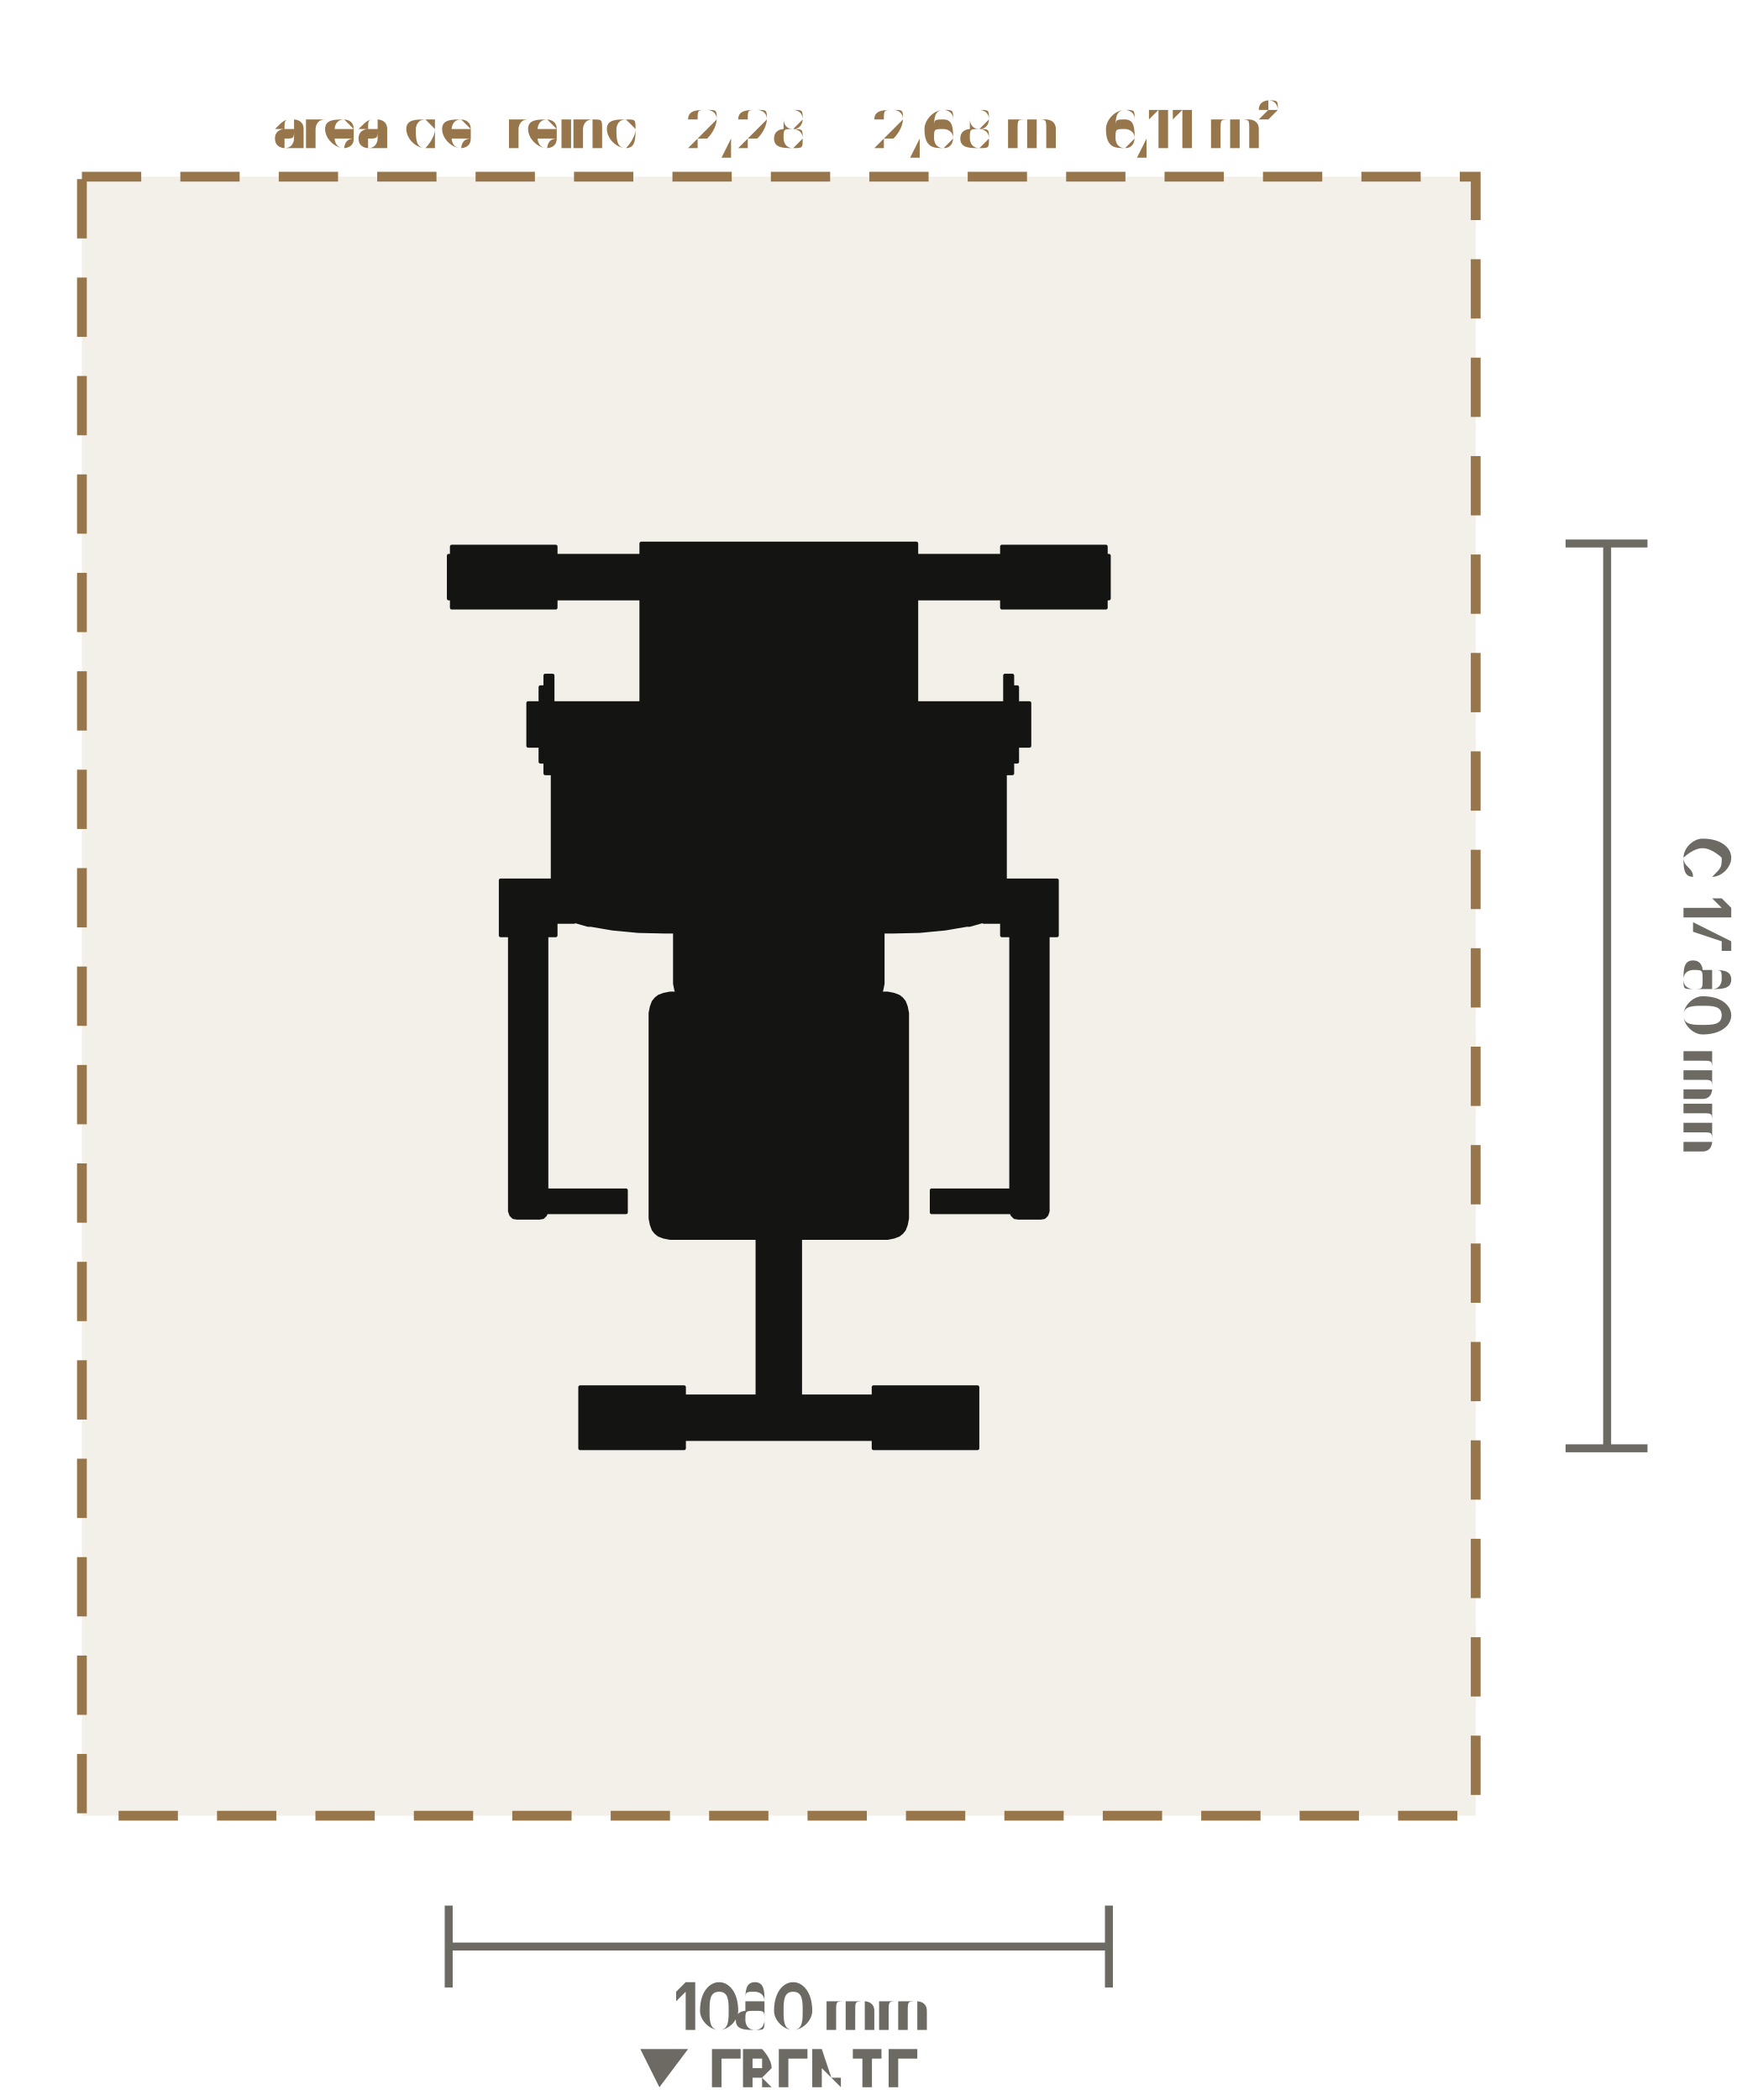
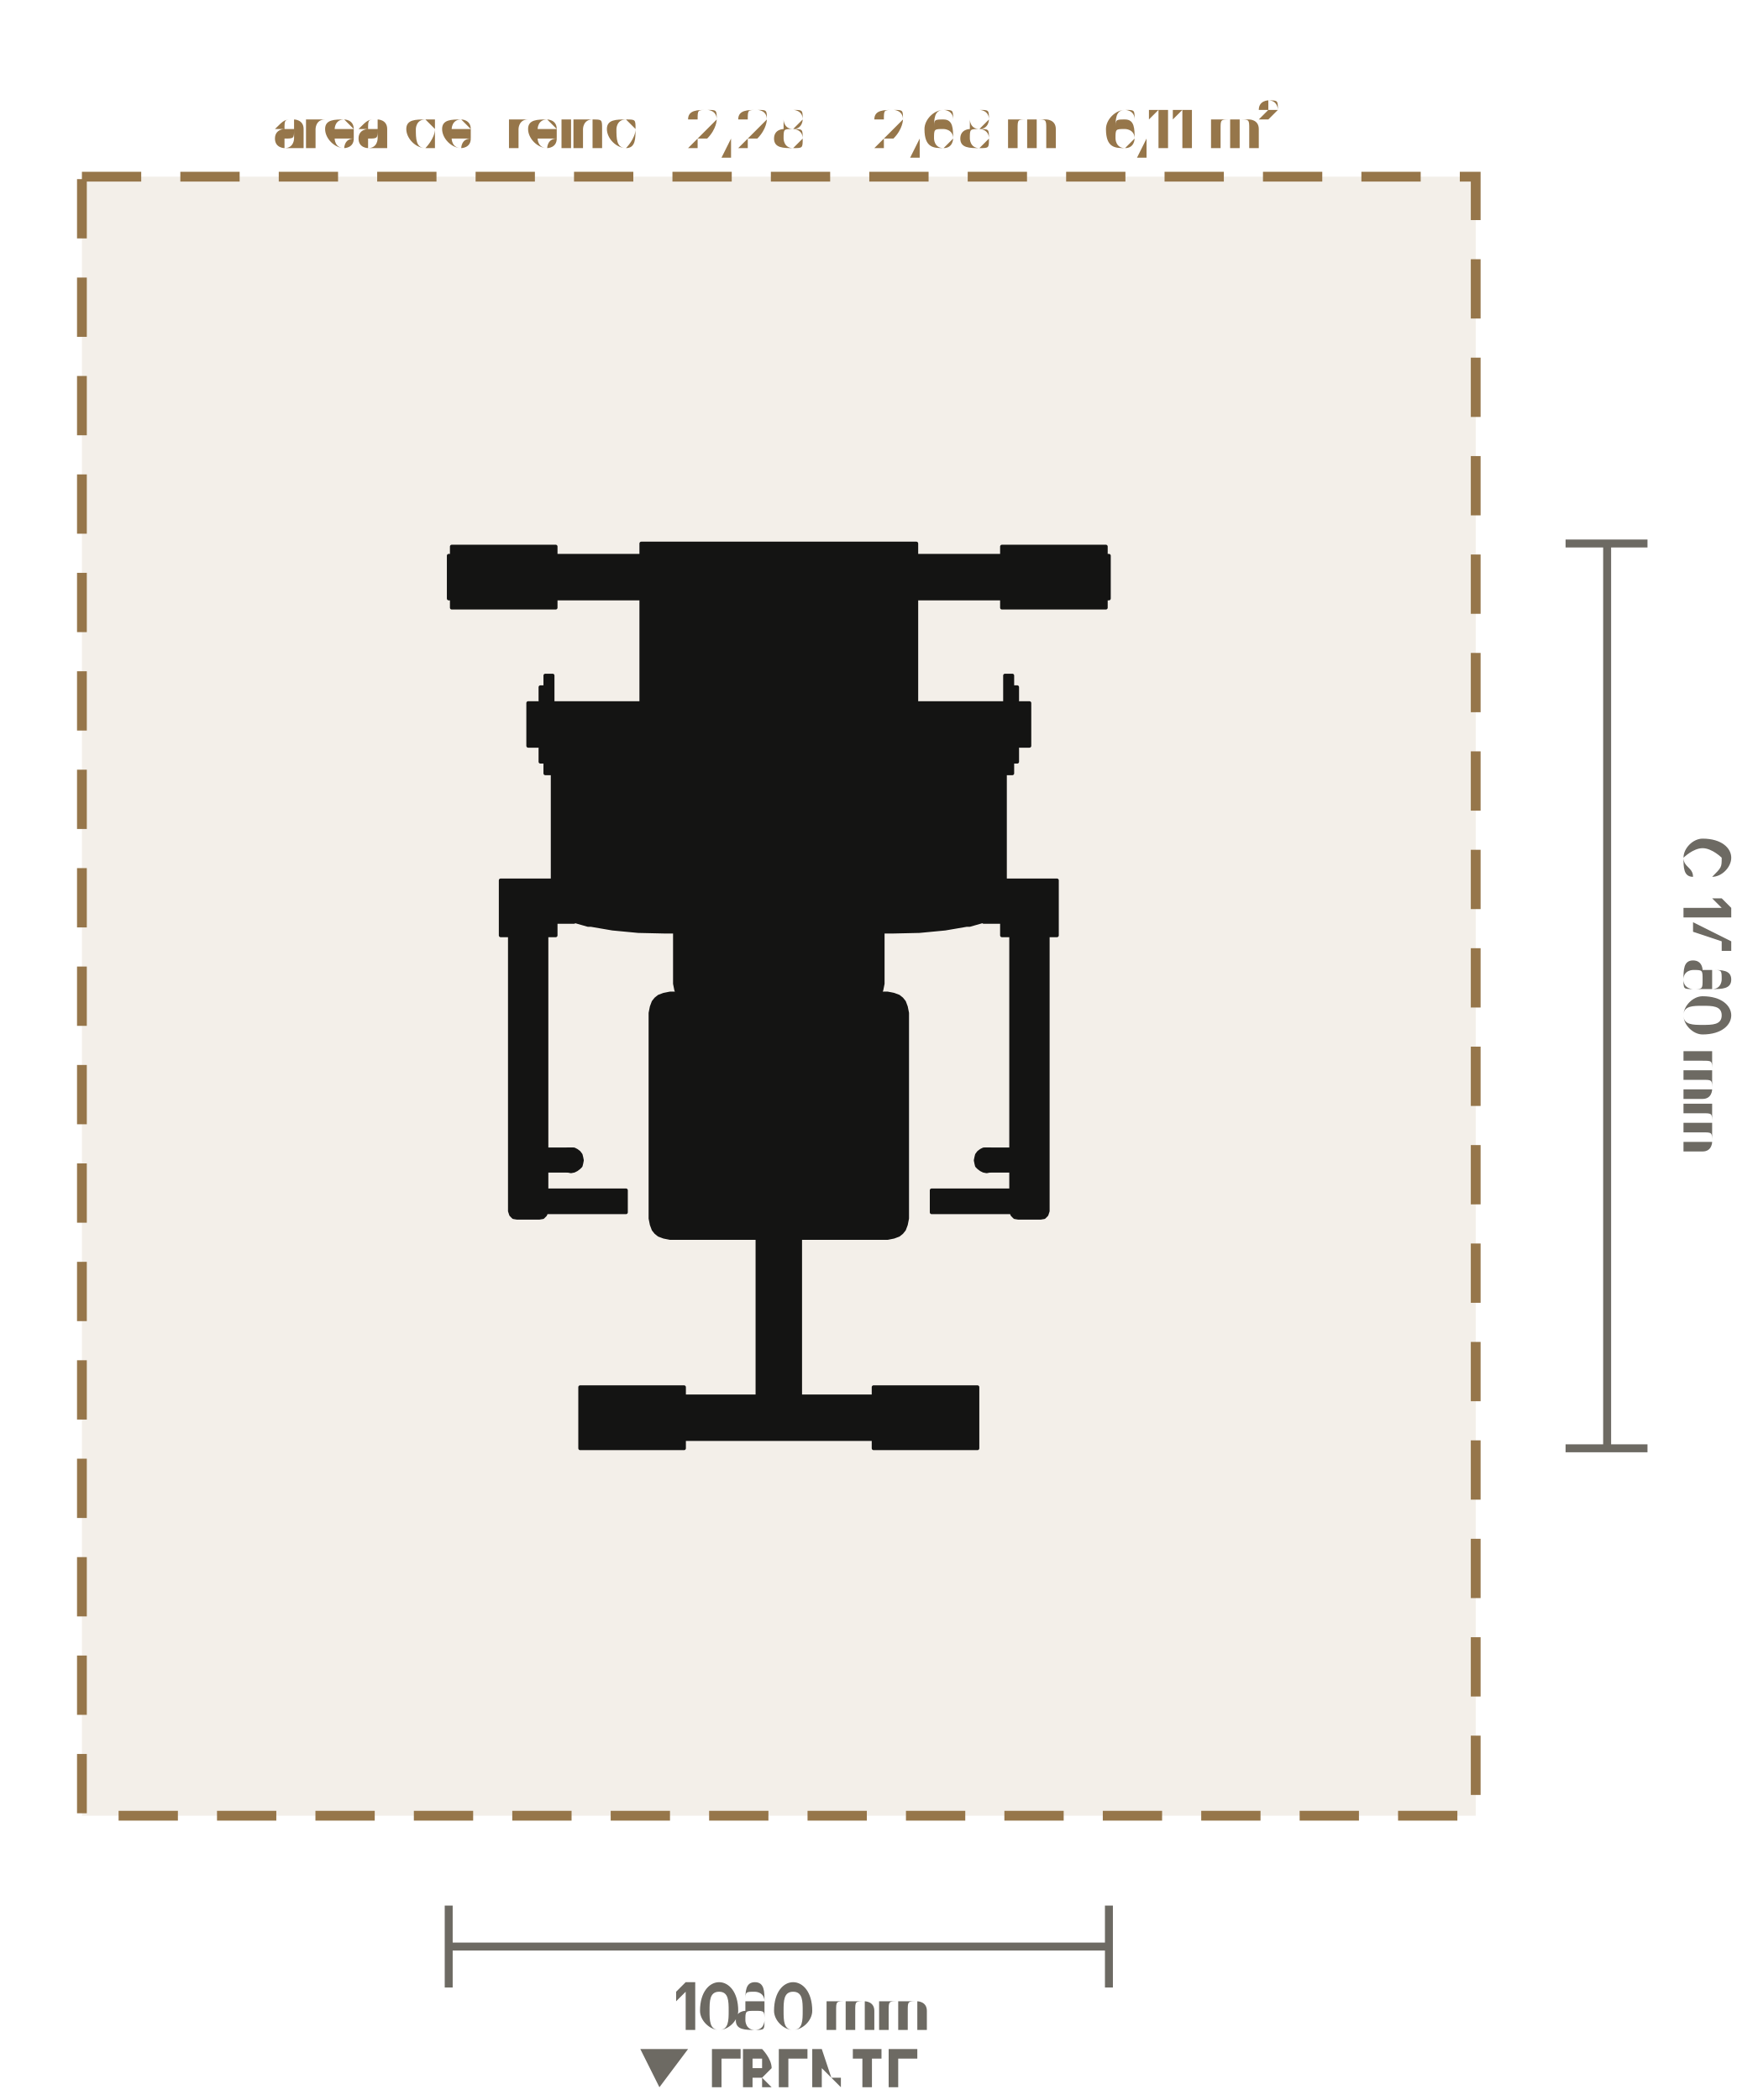
<svg xmlns="http://www.w3.org/2000/svg" viewBox="-1.274 -1.629 2.841 3.435" role="img" aria-label="Planta do Supino Vertical (LD-B008): 1080 × 1481 mm, com 60 cm de área de treino em volta" data-equipment="LD-B008" data-unit="m">
  <rect class="eq-zone" x="-1.14" y="-1.34" width="2.28" height="2.681" style="fill:#96764a;fill-opacity:.12;stroke:#96764a;stroke-width:0.016;stroke-dasharray:0.097 0.064" />
  <text class="eq-zone-label" x="0" y="-1.389" style="font-family:Barlow,Inter,Arial,sans-serif;font-size:0.092px;fill:#96764a;text-anchor:middle">área de treino · 2,28 × 2,68 m · 6,11 m²</text>
  <g class="eq-parts">
    <polygon class="eq-part" points="-0.54,-0.72 0.54,-0.72 0.54,-0.65 -0.54,-0.65" style="fill:#141413;stroke:#141413;stroke-width:0.006;stroke-linejoin:round" />
    <polygon class="eq-part" points="-0.035,-0.685 0.035,-0.685 0.035,0.69 -0.035,0.69" style="fill:#141413;stroke:#141413;stroke-width:0.006;stroke-linejoin:round" />
    <polygon class="eq-part" points="-0.3,0.655 0.3,0.655 0.3,0.725 -0.3,0.725" style="fill:#141413;stroke:#141413;stroke-width:0.006;stroke-linejoin:round" />
    <polygon class="eq-part" points="-0.535,-0.735 -0.365,-0.735 -0.365,-0.635 -0.535,-0.635" style="fill:#141413;stroke:#141413;stroke-width:0.006;stroke-linejoin:round" />
    <polygon class="eq-part" points="-0.325,0.64 -0.155,0.64 -0.155,0.74 -0.325,0.74" style="fill:#141413;stroke:#141413;stroke-width:0.006;stroke-linejoin:round" />
    <polygon class="eq-part" points="0.365,-0.735 0.535,-0.735 0.535,-0.635 0.365,-0.635" style="fill:#141413;stroke:#141413;stroke-width:0.006;stroke-linejoin:round" />
    <polygon class="eq-part" points="0.155,0.64 0.325,0.64 0.325,0.74 0.155,0.74" style="fill:#141413;stroke:#141413;stroke-width:0.006;stroke-linejoin:round" />
    <polygon class="eq-part" points="-0.2,-0.715 -0.17,-0.715 -0.17,-0.475 -0.2,-0.475" style="fill:#141413;stroke:#141413;stroke-width:0.006;stroke-linejoin:round" />
    <polygon class="eq-part" points="0.17,-0.715 0.2,-0.715 0.2,-0.475 0.17,-0.475" style="fill:#141413;stroke:#141413;stroke-width:0.006;stroke-linejoin:round" />
    <polygon class="eq-part" points="-0.2,-0.715 0.2,-0.715 0.2,-0.475 -0.2,-0.475" style="fill:#141413;stroke:#141413;stroke-width:0.006;stroke-linejoin:round" />
    <polygon class="eq-part" points="-0.2,-0.715 0.2,-0.715 0.2,-0.475 -0.2,-0.475" style="fill:#141413;stroke:#141413;stroke-width:0.006;stroke-linejoin:round" />
    <polygon class="eq-part" points="-0.225,-0.74 0.225,-0.74 0.225,-0.45 -0.225,-0.45" style="fill:#141413;stroke:#141413;stroke-width:0.006;stroke-linejoin:round" />
    <polygon class="eq-part" points="-0.08,-0.475 0.08,-0.475 0.08,-0.471 -0.08,-0.471" style="fill:#141413;stroke:#141413;stroke-width:0.006;stroke-linejoin:round" />
    <polygon class="eq-part" points="-0.09,-0.595 -0.09,-0.598 -0.089,-0.6 -0.087,-0.603 -0.085,-0.604 -0.083,-0.605 -0.08,-0.605 -0.077,-0.605 -0.075,-0.604 -0.073,-0.603 -0.071,-0.6 -0.07,-0.598 -0.07,-0.595 -0.07,-0.593 -0.071,-0.59 -0.073,-0.588 -0.075,-0.587 -0.077,-0.586 -0.08,-0.585 -0.083,-0.586 -0.085,-0.587 -0.087,-0.588 -0.089,-0.59 -0.09,-0.593" style="fill:#141413;stroke:#141413;stroke-width:0.006;stroke-linejoin:round" />
    <polygon class="eq-part" points="0.07,-0.595 0.07,-0.598 0.071,-0.6 0.073,-0.603 0.075,-0.604 0.077,-0.605 0.08,-0.605 0.083,-0.605 0.085,-0.604 0.087,-0.603 0.089,-0.6 0.09,-0.598 0.09,-0.595 0.09,-0.593 0.089,-0.59 0.087,-0.588 0.085,-0.587 0.083,-0.586 0.08,-0.585 0.077,-0.586 0.075,-0.587 0.073,-0.588 0.071,-0.59 0.07,-0.593" style="fill:#141413;stroke:#141413;stroke-width:0.006;stroke-linejoin:round" />
    <polygon class="eq-part" points="-0.13,-0.675 0.13,-0.675 0.13,-0.515 -0.13,-0.515" style="fill:#141413;stroke:#141413;stroke-width:0.006;stroke-linejoin:round" />
    <polygon class="eq-part" points="-0.13,-0.675 0.13,-0.675 0.13,-0.515 -0.13,-0.515" style="fill:#141413;stroke:#141413;stroke-width:0.006;stroke-linejoin:round" />
    <polygon class="eq-part" points="-0.004,-0.595 -0.004,-0.596 -0.004,-0.597 -0.003,-0.598 -0.002,-0.599 -0.001,-0.599 0,-0.599 0.001,-0.599 0.002,-0.599 0.003,-0.598 0.004,-0.597 0.004,-0.596 0.004,-0.595 0.004,-0.594 0.004,-0.593 0.003,-0.593 0.002,-0.592 0.001,-0.592 0,-0.591 -0.001,-0.592 -0.002,-0.592 -0.003,-0.593 -0.004,-0.593 -0.004,-0.594" style="fill:#141413;stroke:#141413;stroke-width:0.006;stroke-linejoin:round" />
    <polygon class="eq-part" points="-0.12,-0.66 0.12,-0.66 0.12,-0.53 -0.12,-0.53" style="fill:#141413;stroke:#141413;stroke-width:0.006;stroke-linejoin:round" />
    <polygon class="eq-part" points="-0.12,-0.66 0.12,-0.66 0.12,-0.53 -0.12,-0.53" style="fill:#141413;stroke:#141413;stroke-width:0.006;stroke-linejoin:round" />
    <polygon class="eq-part" points="-0.12,-0.66 0.12,-0.66 0.12,-0.53 -0.12,-0.53" style="fill:#141413;stroke:#141413;stroke-width:0.006;stroke-linejoin:round" />
    <polygon class="eq-part" points="-0.12,-0.66 0.12,-0.66 0.12,-0.53 -0.12,-0.53" style="fill:#141413;stroke:#141413;stroke-width:0.006;stroke-linejoin:round" />
    <polygon class="eq-part" points="-0.12,-0.66 0.12,-0.66 0.12,-0.53 -0.12,-0.53" style="fill:#141413;stroke:#141413;stroke-width:0.006;stroke-linejoin:round" />
    <polygon class="eq-part" points="-0.12,-0.66 0.12,-0.66 0.12,-0.53 -0.12,-0.53" style="fill:#141413;stroke:#141413;stroke-width:0.006;stroke-linejoin:round" />
    <polygon class="eq-part" points="-0.12,-0.66 0.12,-0.66 0.12,-0.53 -0.12,-0.53" style="fill:#141413;stroke:#141413;stroke-width:0.006;stroke-linejoin:round" />
    <polygon class="eq-part" points="-0.12,-0.66 0.12,-0.66 0.12,-0.53 -0.12,-0.53" style="fill:#141413;stroke:#141413;stroke-width:0.006;stroke-linejoin:round" />
    <polygon class="eq-part" points="-0.12,-0.66 0.12,-0.66 0.12,-0.53 -0.12,-0.53" style="fill:#141413;stroke:#141413;stroke-width:0.006;stroke-linejoin:round" />
    <polygon class="eq-part" points="-0.12,-0.66 0.12,-0.66 0.12,-0.53 -0.12,-0.53" style="fill:#141413;stroke:#141413;stroke-width:0.006;stroke-linejoin:round" />
    <polygon class="eq-part" points="-0.12,-0.66 0.12,-0.66 0.12,-0.53 -0.12,-0.53" style="fill:#141413;stroke:#141413;stroke-width:0.006;stroke-linejoin:round" />
    <polygon class="eq-part" points="-0.12,-0.66 0.12,-0.66 0.12,-0.53 -0.12,-0.53" style="fill:#141413;stroke:#141413;stroke-width:0.006;stroke-linejoin:round" />
    <polygon class="eq-part" points="-0.12,-0.66 0.12,-0.66 0.12,-0.53 -0.12,-0.53" style="fill:#141413;stroke:#141413;stroke-width:0.006;stroke-linejoin:round" />
    <polygon class="eq-part" points="-0.12,-0.66 0.12,-0.66 0.12,-0.53 -0.12,-0.53" style="fill:#141413;stroke:#141413;stroke-width:0.006;stroke-linejoin:round" />
    <polygon class="eq-part" points="-0.12,-0.66 0.12,-0.66 0.12,-0.53 -0.12,-0.53" style="fill:#141413;stroke:#141413;stroke-width:0.006;stroke-linejoin:round" />
    <polygon class="eq-part" points="-0.006,-0.595 -0.006,-0.597 -0.005,-0.598 -0.004,-0.6 -0.003,-0.601 -0.002,-0.601 0,-0.601 0.002,-0.601 0.003,-0.601 0.004,-0.6 0.005,-0.598 0.006,-0.597 0.006,-0.595 0.006,-0.594 0.005,-0.592 0.004,-0.591 0.003,-0.59 0.002,-0.59 0,-0.589 -0.002,-0.59 -0.003,-0.59 -0.004,-0.591 -0.005,-0.592 -0.006,-0.594" style="fill:#141413;stroke:#141413;stroke-width:0.006;stroke-linejoin:round" />
    <polygon class="eq-part" points="-0.006,-0.55 0.006,-0.55 0.006,-0.48 -0.006,-0.48" style="fill:#141413;stroke:#141413;stroke-width:0.006;stroke-linejoin:round" />
    <polygon class="eq-part" points="-0.17,-0.715 0.17,-0.715 0.17,-0.703 -0.17,-0.703" style="fill:#141413;stroke:#141413;stroke-width:0.006;stroke-linejoin:round" />
    <polygon class="eq-part" points="-0.035,0.173 -0.035,0.17 -0.033,0.167 -0.032,0.165 -0.029,0.163 -0.026,0.161 -0.023,0.161 0.023,0.161 0.026,0.161 0.029,0.163 0.032,0.165 0.033,0.167 0.035,0.17 0.035,0.173 0.035,0.219 0.035,0.222 0.033,0.225 0.032,0.228 0.029,0.229 0.026,0.231 0.023,0.231 -0.023,0.231 -0.026,0.231 -0.029,0.229 -0.032,0.228 -0.033,0.225 -0.035,0.222 -0.035,0.219" style="fill:#141413;stroke:#141413;stroke-width:0.006;stroke-linejoin:round" />
    <polygon class="eq-part" points="0.035,0.173 0.047,0.173 0.047,0.218 0.035,0.218" style="fill:#141413;stroke:#141413;stroke-width:0.006;stroke-linejoin:round" />
    <polygon class="eq-part" points="0.033,0.196 0.033,0.194 0.033,0.193 0.033,0.191 0.034,0.19 0.034,0.189 0.035,0.189 0.115,0.189 0.116,0.189 0.116,0.19 0.117,0.191 0.117,0.193 0.117,0.194 0.117,0.196 0.117,0.198 0.117,0.2 0.117,0.201 0.116,0.202 0.116,0.203 0.115,0.203 0.035,0.203 0.034,0.203 0.034,0.202 0.033,0.201 0.033,0.2 0.033,0.198" style="fill:#141413;stroke:#141413;stroke-width:0.006;stroke-linejoin:round" />
    <polygon class="eq-part" points="-0.21,0.028 -0.208,0.018 -0.205,0.01 -0.201,0.005 -0.196,0.001 -0.188,-0.002 -0.178,-0.004 0.178,-0.004 0.188,-0.002 0.196,0.001 0.201,0.005 0.205,0.01 0.208,0.018 0.21,0.028 0.21,0.364 0.208,0.374 0.205,0.382 0.201,0.387 0.196,0.391 0.188,0.394 0.178,0.396 -0.178,0.396 -0.188,0.394 -0.196,0.391 -0.201,0.387 -0.205,0.382 -0.208,0.374 -0.21,0.364" style="fill:#141413;stroke:#141413;stroke-width:0.006;stroke-linejoin:round" />
    <polygon class="eq-part" points="-0.17,-0.157 -0.168,-0.167 -0.165,-0.175 -0.161,-0.18 -0.16,-0.18 -0.155,-0.184 -0.147,-0.188 -0.138,-0.189 0.138,-0.189 0.147,-0.188 0.155,-0.184 0.16,-0.18 0.161,-0.18 0.165,-0.175 0.168,-0.167 0.17,-0.157 0.17,-0.02 0.168,-0.01 0.165,-0.002 0.161,0.003 0.16,0.003 0.155,0.007 0.147,0.011 0.138,0.012 -0.138,0.012 -0.147,0.011 -0.155,0.007 -0.16,0.003 -0.161,0.003 -0.165,-0.002 -0.168,-0.01 -0.17,-0.02" style="fill:#141413;stroke:#141413;stroke-width:0.006;stroke-linejoin:round" />
    <polygon class="eq-part" points="-0.03,-0.198 -0.028,-0.204 -0.024,-0.208 -0.018,-0.21 0.018,-0.21 0.024,-0.208 0.028,-0.204 0.03,-0.198 0.03,-0.066 0.028,-0.06 0.024,-0.056 0.018,-0.054 -0.018,-0.054 -0.024,-0.056 -0.028,-0.06 -0.03,-0.066" style="fill:#141413;stroke:#141413;stroke-width:0.006;stroke-linejoin:round" />
    <polygon class="eq-part" points="0.365,-0.189 0.455,-0.189 0.455,-0.099 0.365,-0.099" style="fill:#141413;stroke:#141413;stroke-width:0.006;stroke-linejoin:round" />
    <polygon class="eq-part" points="0.38,-0.153 0.382,-0.156 0.386,-0.159 0.392,-0.159 0.428,-0.159 0.434,-0.159 0.438,-0.156 0.44,-0.153 0.44,0.352 0.438,0.358 0.434,0.362 0.428,0.363 0.392,0.363 0.386,0.362 0.382,0.358 0.38,0.352" style="fill:#141413;stroke:#141413;stroke-width:0.006;stroke-linejoin:round" />
    <polygon class="eq-part" points="0.25,0.318 0.41,0.318 0.41,0.354 0.25,0.354" style="fill:#141413;stroke:#141413;stroke-width:0.006;stroke-linejoin:round" />
+     <polygon class="eq-part" points="0.335,0.26 0.335,0.258 0.336,0.256 0.336,0.254 0.336,0.252 0.337,0.252 0.338,0.251 0.412,0.251 0.413,0.252 0.414,0.252 0.414,0.254 0.414,0.256 0.415,0.258 0.415,0.26 0.415,0.278 0.415,0.28 0.414,0.282 0.414,0.284 0.414,0.285 0.413,0.286 0.412,0.286 0.338,0.286 0.337,0.286 0.336,0.285 0.336,0.284 0.336,0.282 0.335,0.28 0.335,0.278" style="fill:#141413;stroke:#141413;stroke-width:0.006;stroke-linejoin:round" />
+     <polygon class="eq-part" points="0.322,0.269 0.323,0.264 0.324,0.26 0.327,0.256 0.331,0.253 0.335,0.251 0.34,0.251 0.345,0.251 0.349,0.253 0.353,0.256 0.356,0.26 0.357,0.264 0.358,0.269 0.357,0.274 0.356,0.278 0.353,0.281 0.349,0.284 0.345,0.286 0.34,0.287 0.335,0.286 0.331,0.284 0.327,0.281 0.324,0.278 0.323,0.274" style="fill:#141413;stroke:#141413;stroke-width:0.006;stroke-linejoin:round" />
    <polygon class="eq-part" points="-0.455,-0.189 -0.365,-0.189 -0.365,-0.099 -0.455,-0.099" style="fill:#141413;stroke:#141413;stroke-width:0.006;stroke-linejoin:round" />
    <polygon class="eq-part" points="-0.44,-0.153 -0.438,-0.156 -0.434,-0.159 -0.428,-0.159 -0.392,-0.159 -0.386,-0.159 -0.382,-0.156 -0.38,-0.153 -0.38,0.352 -0.382,0.358 -0.386,0.362 -0.392,0.363 -0.428,0.363 -0.434,0.362 -0.438,0.358 -0.44,0.352" style="fill:#141413;stroke:#141413;stroke-width:0.006;stroke-linejoin:round" />
    <polygon class="eq-part" points="-0.41,0.318 -0.25,0.318 -0.25,0.354 -0.41,0.354" style="fill:#141413;stroke:#141413;stroke-width:0.006;stroke-linejoin:round" />
+     <polygon class="eq-part" points="-0.415,0.26 -0.415,0.258 -0.414,0.256 -0.414,0.254 -0.414,0.252 -0.413,0.252 -0.412,0.251 -0.338,0.251 -0.337,0.252 -0.336,0.252 -0.336,0.254 -0.336,0.256 -0.335,0.258 -0.335,0.26 -0.335,0.278 -0.335,0.28 -0.336,0.282 -0.336,0.284 -0.336,0.285 -0.337,0.286 -0.338,0.286 -0.412,0.286 -0.413,0.286 -0.414,0.285 -0.414,0.284 -0.414,0.282 -0.415,0.28 -0.415,0.278" style="fill:#141413;stroke:#141413;stroke-width:0.006;stroke-linejoin:round" />
+     <polygon class="eq-part" points="-0.358,0.269 -0.357,0.264 -0.356,0.26 -0.353,0.256 -0.349,0.253 -0.345,0.251 -0.34,0.251 -0.335,0.251 -0.331,0.253 -0.327,0.256 -0.324,0.26 -0.323,0.264 -0.322,0.269 -0.323,0.274 -0.324,0.278 -0.327,0.281 -0.331,0.284 -0.335,0.286 -0.34,0.287 -0.345,0.286 -0.349,0.284 -0.353,0.281 -0.356,0.278 -0.357,0.274" style="fill:#141413;stroke:#141413;stroke-width:0.006;stroke-linejoin:round" />
    <polygon class="eq-part" points="-0.37,-0.467 -0.368,-0.472 -0.364,-0.477 -0.358,-0.478 0.358,-0.478 0.364,-0.477 0.368,-0.472 0.37,-0.467 0.37,-0.421 0.37,-0.153 0.368,-0.147 0.362,-0.137 0.358,-0.133 0.34,-0.124 0.312,-0.116 0.307,-0.116 0.272,-0.11 0.23,-0.106 0.185,-0.105 -0.185,-0.105 -0.23,-0.106 -0.272,-0.11 -0.307,-0.116 -0.312,-0.116 -0.34,-0.124 -0.358,-0.133 -0.362,-0.137 -0.368,-0.147 -0.37,-0.153 -0.37,-0.421" style="fill:#141413;stroke:#141413;stroke-width:0.006;stroke-linejoin:round" />
    <polygon class="eq-part" points="-0.03,-0.599 -0.03,-0.6 -0.028,-0.601 -0.026,-0.601 -0.024,-0.602 -0.021,-0.602 -0.018,-0.602 0.018,-0.602 0.021,-0.602 0.024,-0.602 0.026,-0.601 0.028,-0.601 0.03,-0.6 0.03,-0.599 0.03,-0.14 0.03,-0.139 0.028,-0.139 0.026,-0.138 0.024,-0.138 0.021,-0.138 0.018,-0.138 -0.018,-0.138 -0.021,-0.138 -0.024,-0.138 -0.026,-0.138 -0.028,-0.139 -0.03,-0.139 -0.03,-0.14" style="fill:#141413;stroke:#141413;stroke-width:0.006;stroke-linejoin:round" />
    <polygon class="eq-part" points="0.335,-0.167 0.38,-0.167 0.38,-0.121 0.335,-0.121" style="fill:#141413;stroke:#141413;stroke-width:0.006;stroke-linejoin:round" />
    <polygon class="eq-part" points="-0.38,-0.167 -0.335,-0.167 -0.335,-0.121 -0.38,-0.121" style="fill:#141413;stroke:#141413;stroke-width:0.006;stroke-linejoin:round" />
    <polygon class="eq-part" points="-0.41,-0.479 0.41,-0.479 0.41,-0.409 -0.41,-0.409" style="fill:#141413;stroke:#141413;stroke-width:0.006;stroke-linejoin:round" />
    <polygon class="eq-part" points="0.37,-0.524 0.382,-0.524 0.382,-0.364 0.37,-0.364" style="fill:#141413;stroke:#141413;stroke-width:0.006;stroke-linejoin:round" />
    <polygon class="eq-part" points="0.382,-0.505 0.39,-0.505 0.39,-0.483 0.382,-0.483" style="fill:#141413;stroke:#141413;stroke-width:0.006;stroke-linejoin:round" />
    <polygon class="eq-part" points="0.382,-0.405 0.39,-0.405 0.39,-0.383 0.382,-0.383" style="fill:#141413;stroke:#141413;stroke-width:0.006;stroke-linejoin:round" />
    <polygon class="eq-part" points="-0.382,-0.524 -0.37,-0.524 -0.37,-0.364 -0.382,-0.364" style="fill:#141413;stroke:#141413;stroke-width:0.006;stroke-linejoin:round" />
    <polygon class="eq-part" points="-0.39,-0.505 -0.382,-0.505 -0.382,-0.483 -0.39,-0.483" style="fill:#141413;stroke:#141413;stroke-width:0.006;stroke-linejoin:round" />
    <polygon class="eq-part" points="-0.39,-0.405 -0.382,-0.405 -0.382,-0.383 -0.39,-0.383" style="fill:#141413;stroke:#141413;stroke-width:0.006;stroke-linejoin:round" />
  </g>
  <line class="eq-dim" x1="-0.54" y1="1.555" x2="0.54" y2="1.555" style="stroke:#6d6a63;stroke-width:0.013" />
  <line class="eq-dim" x1="-0.54" y1="1.488" x2="-0.54" y2="1.622" style="stroke:#6d6a63;stroke-width:0.013" />
  <line class="eq-dim" x1="0.54" y1="1.488" x2="0.54" y2="1.622" style="stroke:#6d6a63;stroke-width:0.013" />
  <text class="eq-text" x="0" y="1.69" style="font-family:Barlow,Inter,Arial,sans-serif;font-size:0.097px;fill:#6d6a63;text-anchor:middle">L 1080 mm</text>
  <line class="eq-dim" x1="1.355" y1="-0.74" x2="1.355" y2="0.74" style="stroke:#6d6a63;stroke-width:0.013" />
  <line class="eq-dim" x1="1.287" y1="-0.74" x2="1.421" y2="-0.74" style="stroke:#6d6a63;stroke-width:0.013" />
  <line class="eq-dim" x1="1.287" y1="0.74" x2="1.421" y2="0.74" style="stroke:#6d6a63;stroke-width:0.013" />
  <text class="eq-text" x="1.48" y="0" transform="rotate(90 1.4799 0)" style="font-family:Barlow,Inter,Arial,sans-serif;font-size:0.097px;fill:#6d6a63;text-anchor:middle">C 1480 mm</text>
  <text class="eq-text" x="0" y="1.786" style="font-family:Barlow,Inter,Arial,sans-serif;font-size:0.097px;fill:#6d6a63;text-anchor:middle;font-size:0.077px;letter-spacing:.1em">▼ FRENTE</text>
</svg>
